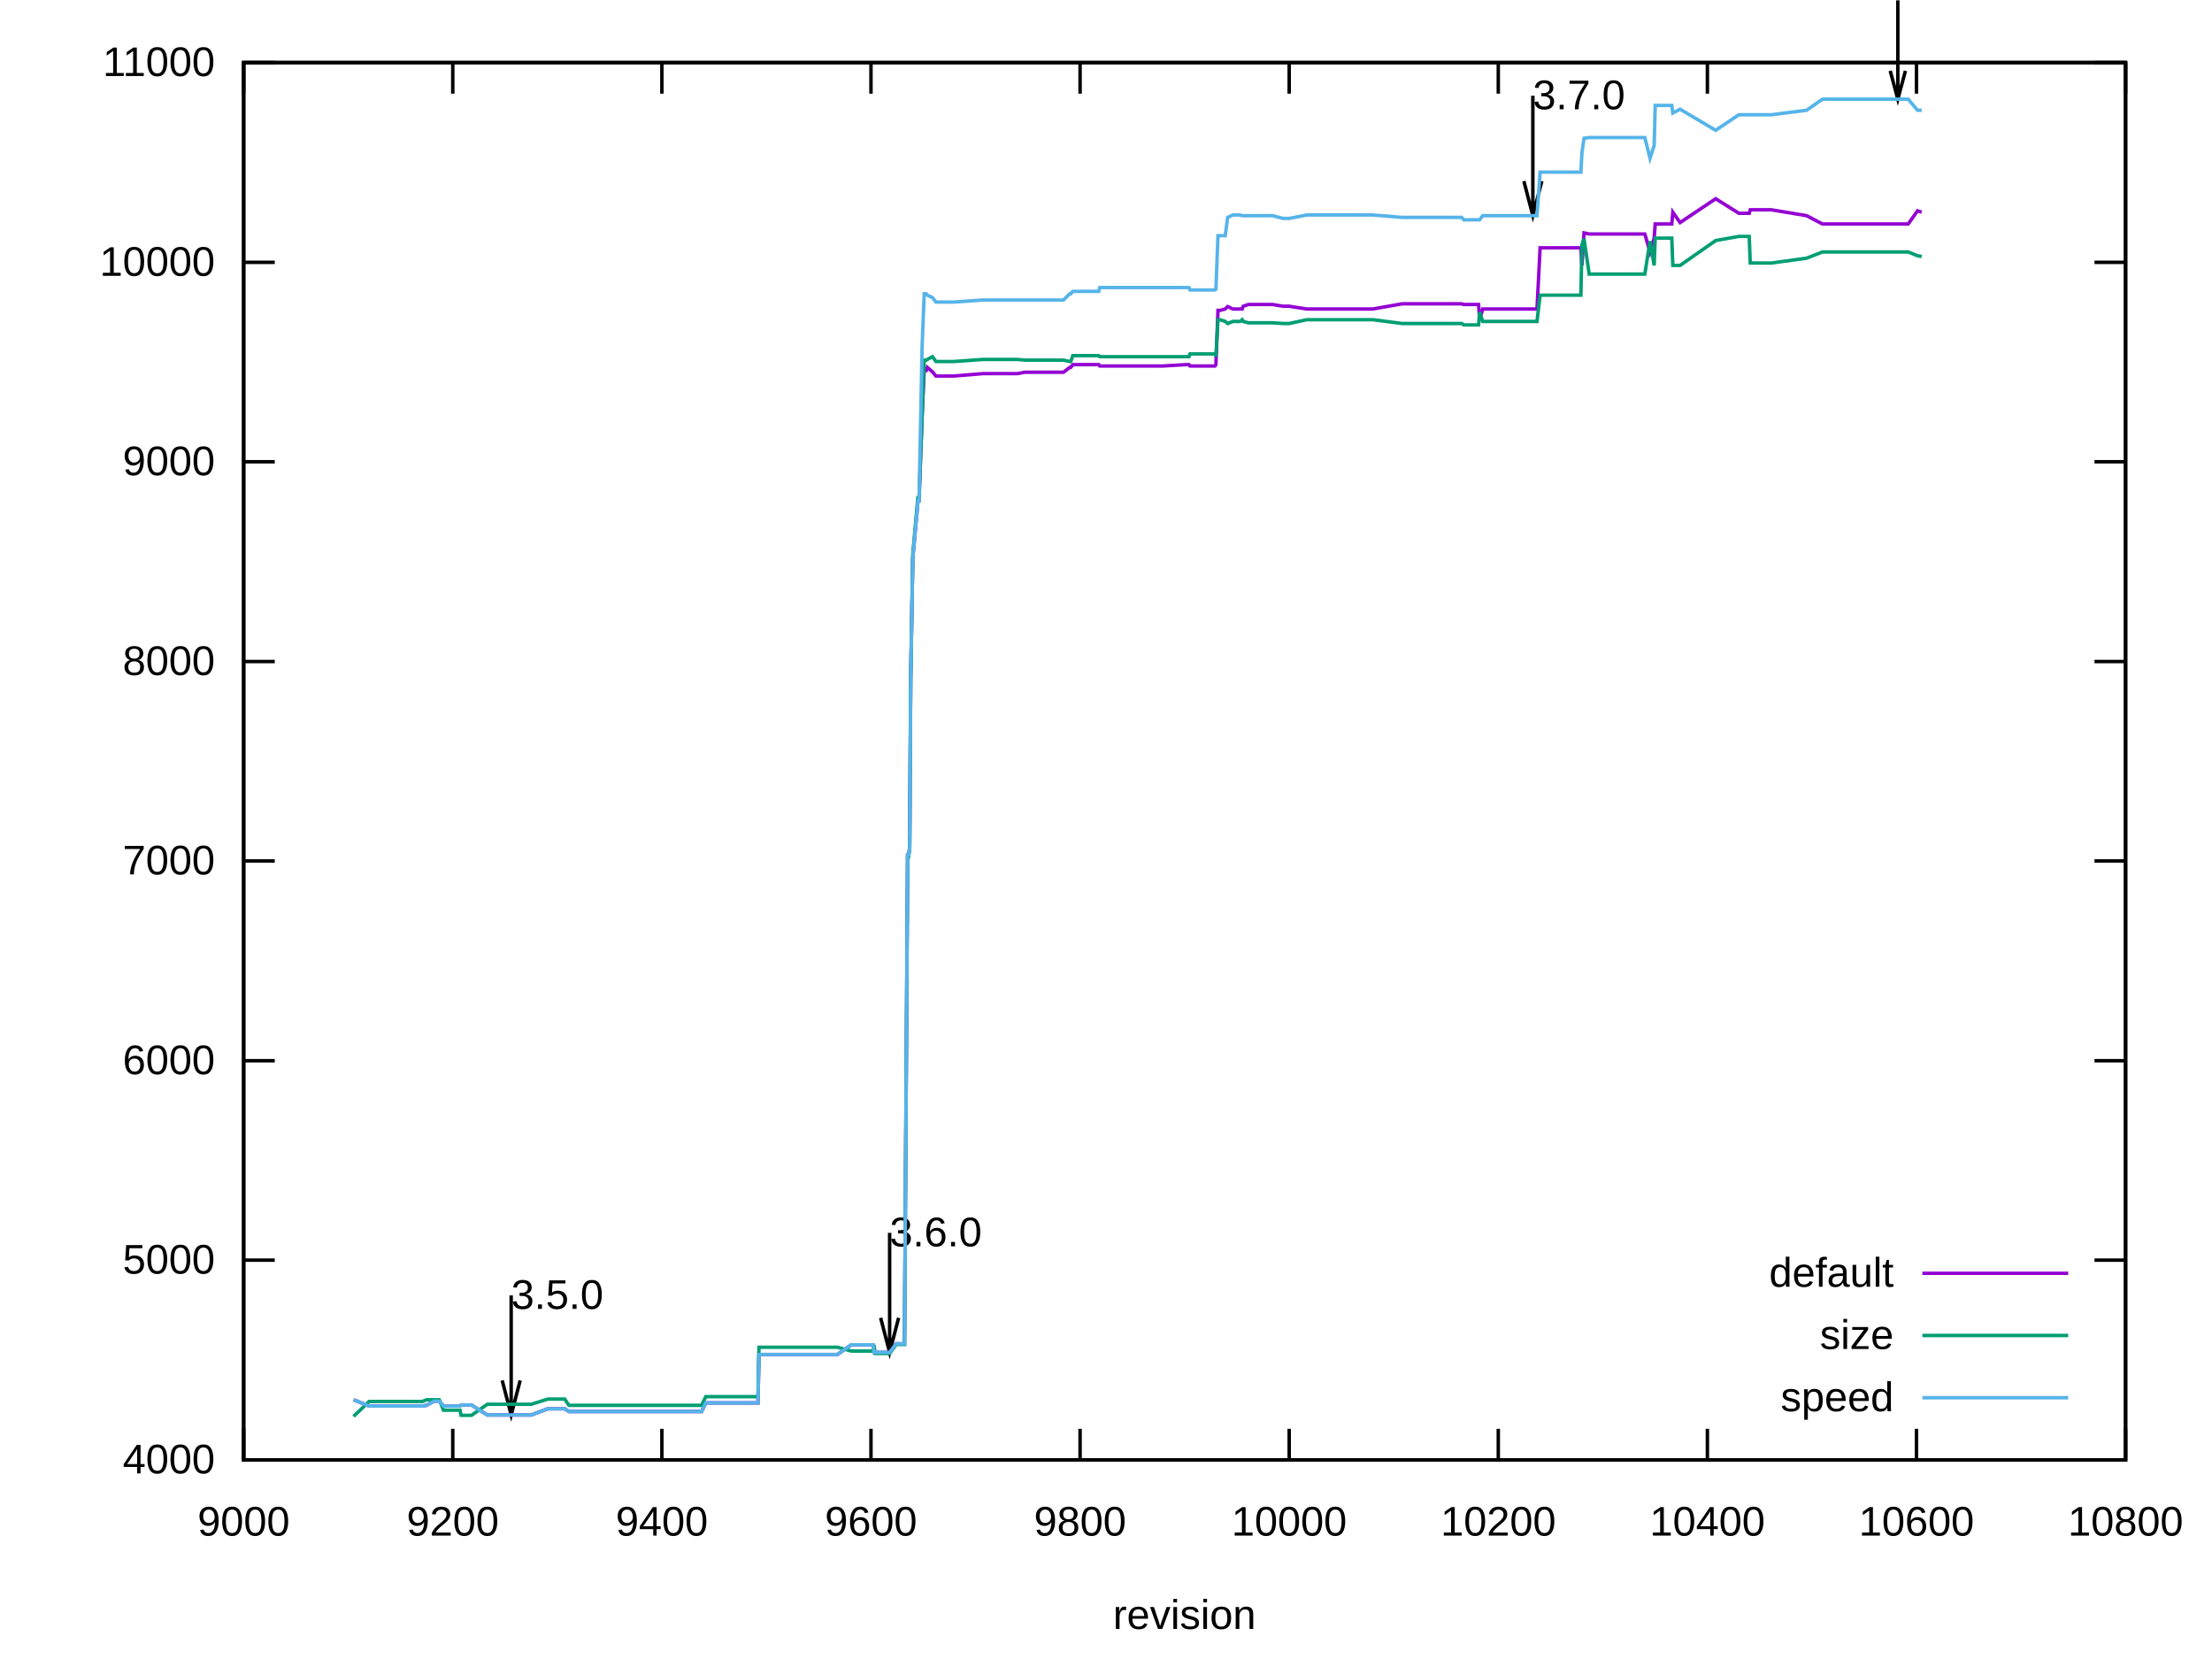
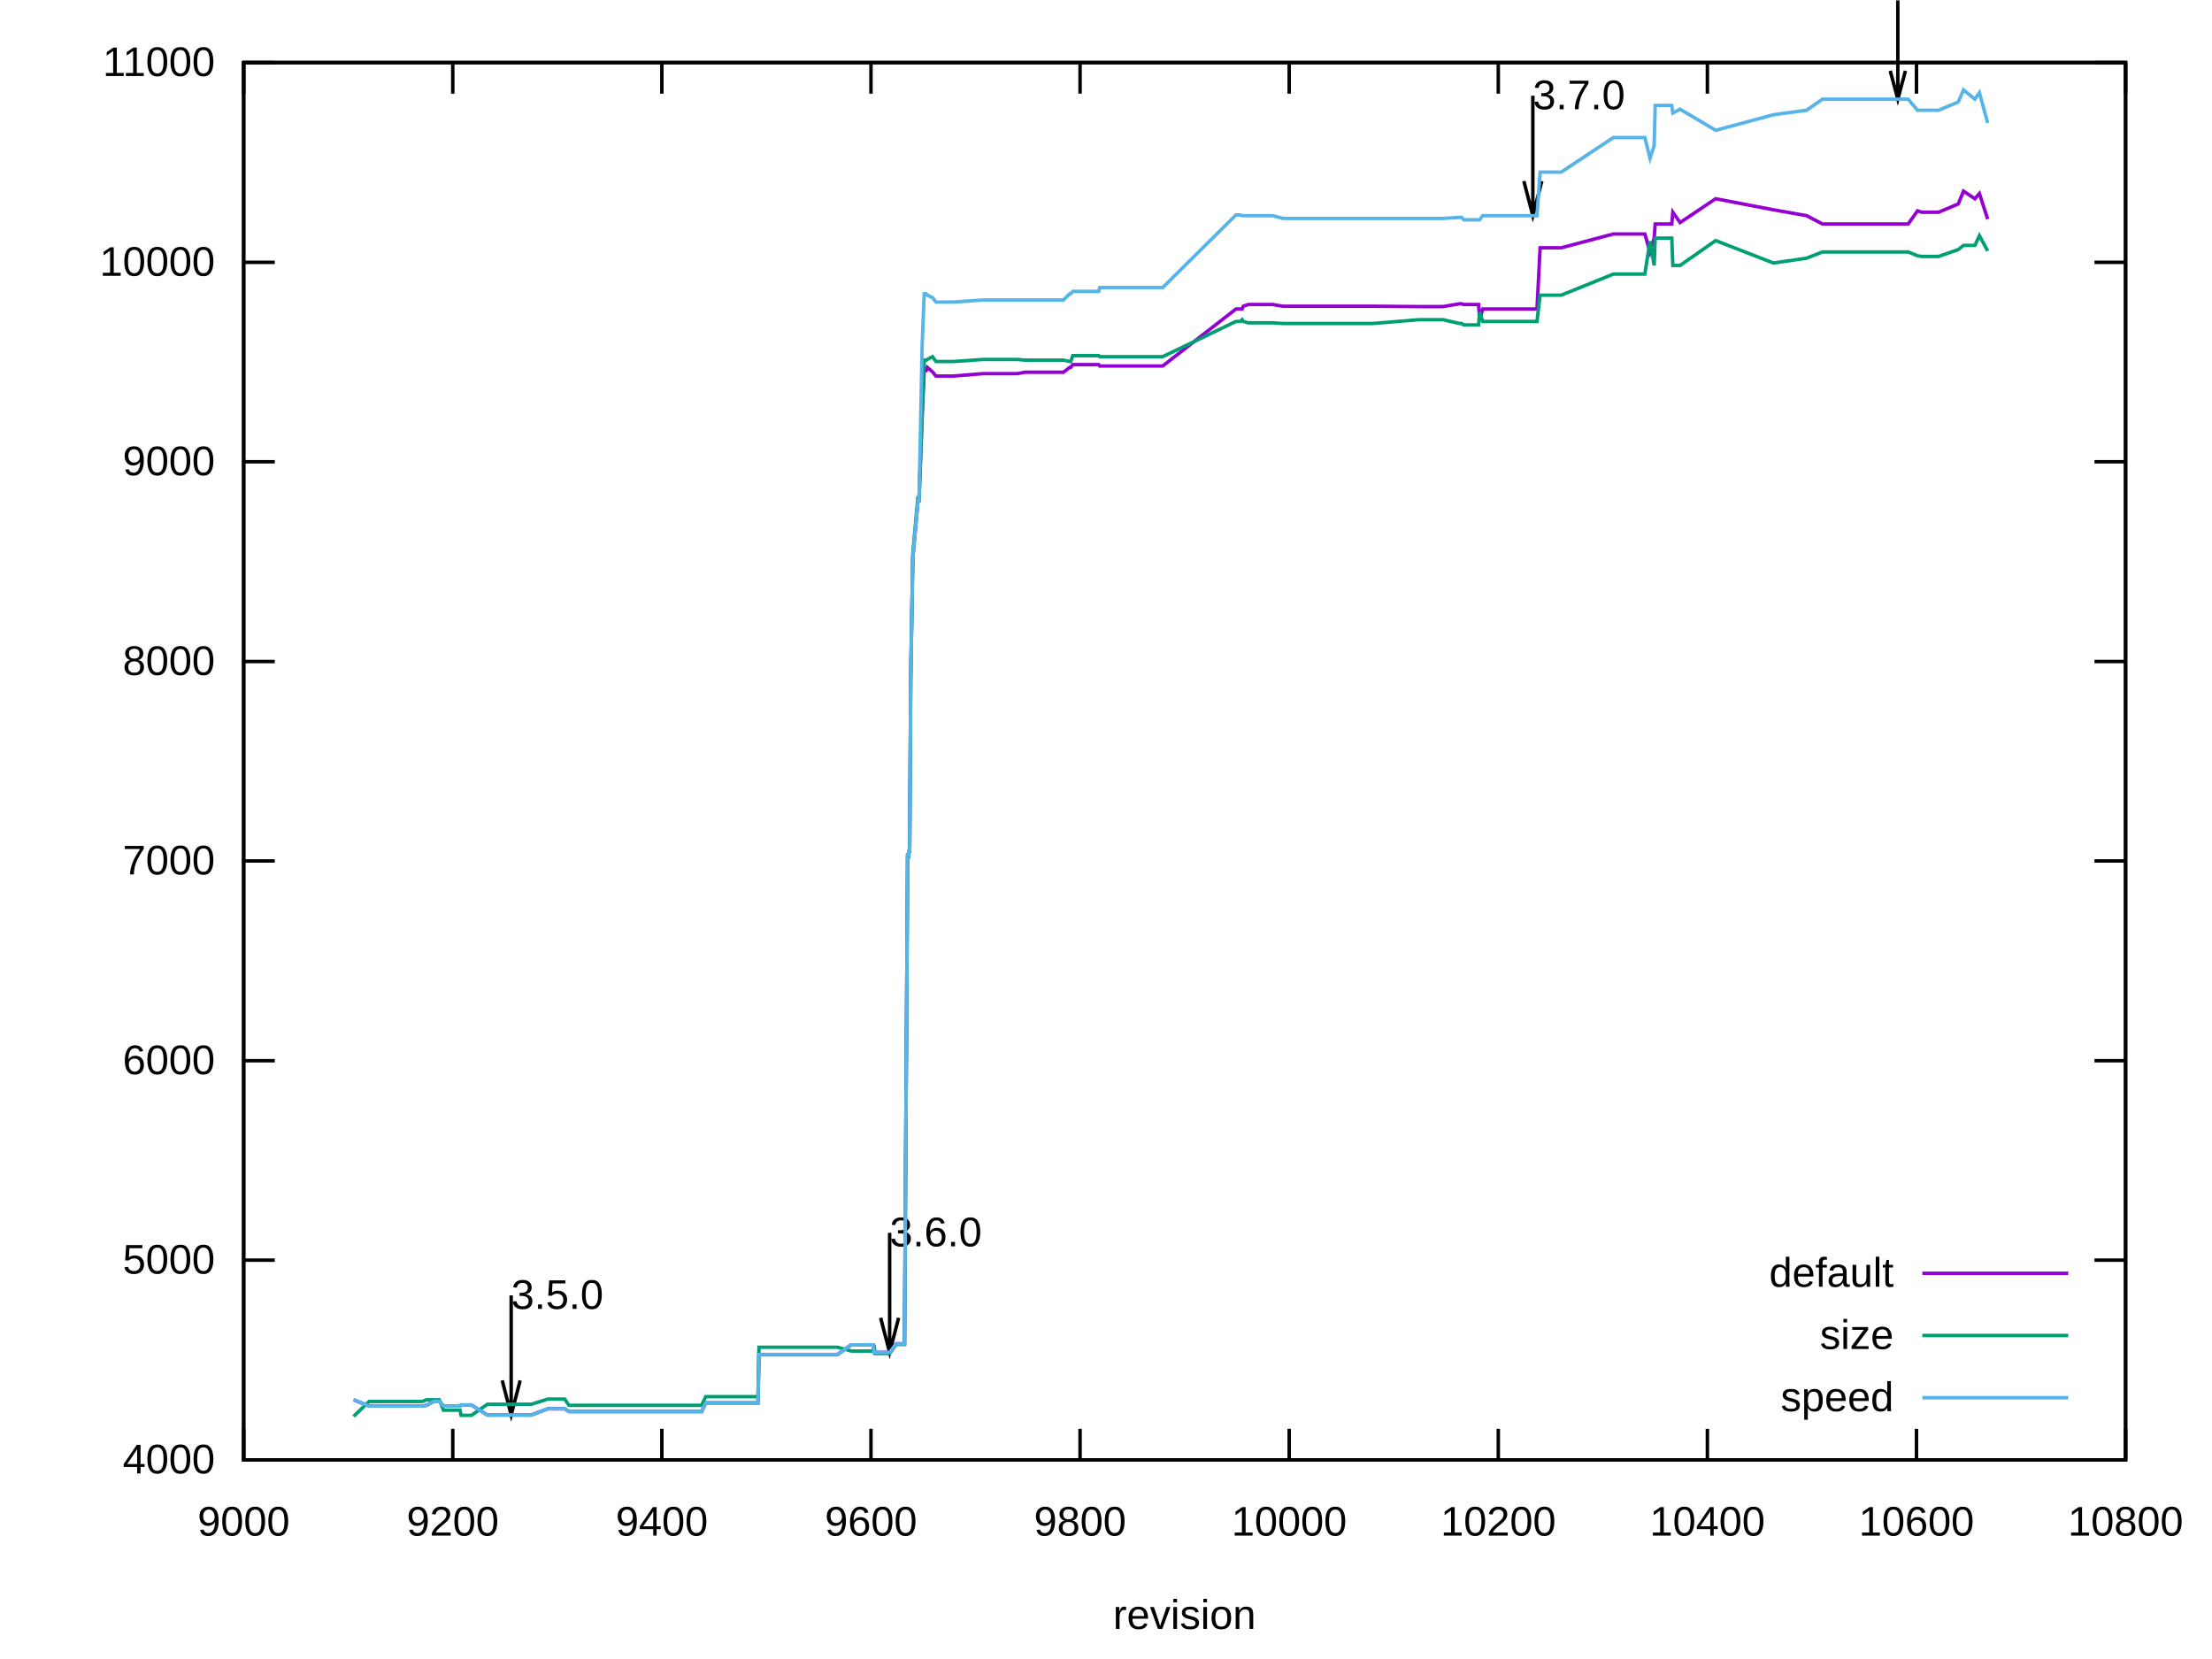
<svg xmlns="http://www.w3.org/2000/svg" xmlns:xlink="http://www.w3.org/1999/xlink" width="640" height="480" viewBox="0 0 640 480">
  <g id="gnuplot_canvas">
    <rect x="0" y="0" width="640" height="480" fill="none" />
    <defs>
      <circle id="gpDot" r="0.5" stroke-width="0.5" stroke="currentColor" />
      <path id="gpPt0" stroke-width="0.222" stroke="currentColor" d="M-1,0 h2 M0,-1 v2" />
      <path id="gpPt1" stroke-width="0.222" stroke="currentColor" d="M-1,-1 L1,1 M1,-1 L-1,1" />
      <path id="gpPt2" stroke-width="0.222" stroke="currentColor" d="M-1,0 L1,0 M0,-1 L0,1 M-1,-1 L1,1 M-1,1 L1,-1" />
      <rect id="gpPt3" stroke-width="0.222" stroke="currentColor" x="-1" y="-1" width="2" height="2" />
      <rect id="gpPt4" stroke-width="0.222" stroke="currentColor" fill="currentColor" x="-1" y="-1" width="2" height="2" />
      <circle id="gpPt5" stroke-width="0.222" stroke="currentColor" cx="0" cy="0" r="1" />
      <use xlink:href="#gpPt5" id="gpPt6" fill="currentColor" stroke="none" />
      <path id="gpPt7" stroke-width="0.222" stroke="currentColor" d="M0,-1.33 L-1.33,0.67 L1.33,0.67 z" />
      <use xlink:href="#gpPt7" id="gpPt8" fill="currentColor" stroke="none" />
      <use xlink:href="#gpPt7" id="gpPt9" stroke="currentColor" transform="rotate(180)" />
      <use xlink:href="#gpPt9" id="gpPt10" fill="currentColor" stroke="none" />
      <use xlink:href="#gpPt3" id="gpPt11" stroke="currentColor" transform="rotate(45)" />
      <use xlink:href="#gpPt11" id="gpPt12" fill="currentColor" stroke="none" />
      <path id="gpPt13" stroke-width="0.222" stroke="currentColor" d="M0,1.330 L1.265,0.411 L0.782,-1.067 L-0.782,-1.076 L-1.265,0.411 z" />
      <use xlink:href="#gpPt13" id="gpPt14" fill="currentColor" stroke="none" />
      <filter id="textbox" filterUnits="objectBoundingBox" x="0" y="0" height="1" width="1">
        <feFlood flood-color="white" flood-opacity="1" result="bgnd" />
        <feComposite in="SourceGraphic" in2="bgnd" operator="atop" />
      </filter>
      <filter id="greybox" filterUnits="objectBoundingBox" x="0" y="0" height="1" width="1">
        <feFlood flood-color="lightgrey" flood-opacity="1" result="grey" />
        <feComposite in="SourceGraphic" in2="grey" operator="atop" />
      </filter>
    </defs>
    <g fill="none" color="white" stroke="currentColor" stroke-width="1.00" stroke-linecap="butt" stroke-linejoin="miter">
</g>
    <g fill="none" color="black" stroke="currentColor" stroke-width="1.00" stroke-linecap="butt" stroke-linejoin="miter">
      <path stroke="black" d="M70.5,422.4 L79.5,422.4 M615.0,422.4 L606.0,422.4  " />
      <g transform="translate(62.2,426.3)" stroke="none" fill="black" font-family="Arial" font-size="12.00" text-anchor="end">
        <text>
          <tspan font-family="Arial"> 4000</tspan>
        </text>
      </g>
    </g>
    <g fill="none" color="black" stroke="currentColor" stroke-width="1.00" stroke-linecap="butt" stroke-linejoin="miter">
      <path stroke="black" d="M70.5,364.6 L79.5,364.6 M615.0,364.6 L606.0,364.6  " />
      <g transform="translate(62.2,368.5)" stroke="none" fill="black" font-family="Arial" font-size="12.00" text-anchor="end">
        <text>
          <tspan font-family="Arial"> 5000</tspan>
        </text>
      </g>
    </g>
    <g fill="none" color="black" stroke="currentColor" stroke-width="1.00" stroke-linecap="butt" stroke-linejoin="miter">
      <path stroke="black" d="M70.5,306.9 L79.5,306.9 M615.0,306.9 L606.0,306.9  " />
      <g transform="translate(62.2,310.8)" stroke="none" fill="black" font-family="Arial" font-size="12.00" text-anchor="end">
        <text>
          <tspan font-family="Arial"> 6000</tspan>
        </text>
      </g>
    </g>
    <g fill="none" color="black" stroke="currentColor" stroke-width="1.00" stroke-linecap="butt" stroke-linejoin="miter">
      <path stroke="black" d="M70.5,249.1 L79.5,249.1 M615.0,249.1 L606.0,249.1  " />
      <g transform="translate(62.2,253.0)" stroke="none" fill="black" font-family="Arial" font-size="12.00" text-anchor="end">
        <text>
          <tspan font-family="Arial"> 7000</tspan>
        </text>
      </g>
    </g>
    <g fill="none" color="black" stroke="currentColor" stroke-width="1.00" stroke-linecap="butt" stroke-linejoin="miter">
      <path stroke="black" d="M70.5,191.4 L79.5,191.4 M615.0,191.4 L606.0,191.4  " />
      <g transform="translate(62.2,195.3)" stroke="none" fill="black" font-family="Arial" font-size="12.00" text-anchor="end">
        <text>
          <tspan font-family="Arial"> 8000</tspan>
        </text>
      </g>
    </g>
    <g fill="none" color="black" stroke="currentColor" stroke-width="1.00" stroke-linecap="butt" stroke-linejoin="miter">
      <path stroke="black" d="M70.5,133.6 L79.5,133.6 M615.0,133.6 L606.0,133.6  " />
      <g transform="translate(62.2,137.5)" stroke="none" fill="black" font-family="Arial" font-size="12.00" text-anchor="end">
        <text>
          <tspan font-family="Arial"> 9000</tspan>
        </text>
      </g>
    </g>
    <g fill="none" color="black" stroke="currentColor" stroke-width="1.00" stroke-linecap="butt" stroke-linejoin="miter">
      <path stroke="black" d="M70.5,75.9 L79.5,75.9 M615.0,75.9 L606.0,75.9  " />
      <g transform="translate(62.2,79.8)" stroke="none" fill="black" font-family="Arial" font-size="12.00" text-anchor="end">
        <text>
          <tspan font-family="Arial"> 10000</tspan>
        </text>
      </g>
    </g>
    <g fill="none" color="black" stroke="currentColor" stroke-width="1.00" stroke-linecap="butt" stroke-linejoin="miter">
      <path stroke="black" d="M70.5,18.1 L79.5,18.1 M615.0,18.1 L606.0,18.1  " />
      <g transform="translate(62.2,22.0)" stroke="none" fill="black" font-family="Arial" font-size="12.00" text-anchor="end">
        <text>
          <tspan font-family="Arial"> 11000</tspan>
        </text>
      </g>
    </g>
    <g fill="none" color="black" stroke="currentColor" stroke-width="1.00" stroke-linecap="butt" stroke-linejoin="miter">
      <path stroke="black" d="M70.5,422.4 L70.5,413.4 M70.5,18.1 L70.5,27.1  " />
      <g transform="translate(70.5,444.3)" stroke="none" fill="black" font-family="Arial" font-size="12.00" text-anchor="middle">
        <text>
          <tspan font-family="Arial"> 9000</tspan>
        </text>
      </g>
    </g>
    <g fill="none" color="black" stroke="currentColor" stroke-width="1.00" stroke-linecap="butt" stroke-linejoin="miter">
      <path stroke="black" d="M131.0,422.4 L131.0,413.4 M131.0,18.1 L131.0,27.1  " />
      <g transform="translate(131.0,444.3)" stroke="none" fill="black" font-family="Arial" font-size="12.00" text-anchor="middle">
        <text>
          <tspan font-family="Arial"> 9200</tspan>
        </text>
      </g>
    </g>
    <g fill="none" color="black" stroke="currentColor" stroke-width="1.00" stroke-linecap="butt" stroke-linejoin="miter">
      <path stroke="black" d="M191.5,422.4 L191.5,413.4 M191.5,18.1 L191.5,27.1  " />
      <g transform="translate(191.5,444.3)" stroke="none" fill="black" font-family="Arial" font-size="12.00" text-anchor="middle">
        <text>
          <tspan font-family="Arial"> 9400</tspan>
        </text>
      </g>
    </g>
    <g fill="none" color="black" stroke="currentColor" stroke-width="1.00" stroke-linecap="butt" stroke-linejoin="miter">
      <path stroke="black" d="M252.0,422.4 L252.0,413.4 M252.0,18.1 L252.0,27.1  " />
      <g transform="translate(252.0,444.3)" stroke="none" fill="black" font-family="Arial" font-size="12.00" text-anchor="middle">
        <text>
          <tspan font-family="Arial"> 9600</tspan>
        </text>
      </g>
    </g>
    <g fill="none" color="black" stroke="currentColor" stroke-width="1.00" stroke-linecap="butt" stroke-linejoin="miter">
      <path stroke="black" d="M312.5,422.4 L312.5,413.4 M312.5,18.1 L312.5,27.1  " />
      <g transform="translate(312.5,444.3)" stroke="none" fill="black" font-family="Arial" font-size="12.00" text-anchor="middle">
        <text>
          <tspan font-family="Arial"> 9800</tspan>
        </text>
      </g>
    </g>
    <g fill="none" color="black" stroke="currentColor" stroke-width="1.00" stroke-linecap="butt" stroke-linejoin="miter">
      <path stroke="black" d="M373.0,422.4 L373.0,413.4 M373.0,18.1 L373.0,27.1  " />
      <g transform="translate(373.0,444.3)" stroke="none" fill="black" font-family="Arial" font-size="12.00" text-anchor="middle">
        <text>
          <tspan font-family="Arial"> 10000</tspan>
        </text>
      </g>
    </g>
    <g fill="none" color="black" stroke="currentColor" stroke-width="1.00" stroke-linecap="butt" stroke-linejoin="miter">
      <path stroke="black" d="M433.5,422.4 L433.5,413.4 M433.5,18.1 L433.5,27.1  " />
      <g transform="translate(433.5,444.3)" stroke="none" fill="black" font-family="Arial" font-size="12.00" text-anchor="middle">
        <text>
          <tspan font-family="Arial"> 10200</tspan>
        </text>
      </g>
    </g>
    <g fill="none" color="black" stroke="currentColor" stroke-width="1.00" stroke-linecap="butt" stroke-linejoin="miter">
      <path stroke="black" d="M494.0,422.4 L494.0,413.4 M494.0,18.1 L494.0,27.1  " />
      <g transform="translate(494.0,444.3)" stroke="none" fill="black" font-family="Arial" font-size="12.00" text-anchor="middle">
        <text>
          <tspan font-family="Arial"> 10400</tspan>
        </text>
      </g>
    </g>
    <g fill="none" color="black" stroke="currentColor" stroke-width="1.00" stroke-linecap="butt" stroke-linejoin="miter">
      <path stroke="black" d="M554.5,422.4 L554.5,413.4 M554.5,18.1 L554.5,27.1  " />
      <g transform="translate(554.5,444.3)" stroke="none" fill="black" font-family="Arial" font-size="12.00" text-anchor="middle">
        <text>
          <tspan font-family="Arial"> 10600</tspan>
        </text>
      </g>
    </g>
    <g fill="none" color="black" stroke="currentColor" stroke-width="1.00" stroke-linecap="butt" stroke-linejoin="miter">
      <path stroke="black" d="M615.0,422.4 L615.0,413.4 M615.0,18.1 L615.0,27.1  " />
      <g transform="translate(615.0,444.3)" stroke="none" fill="black" font-family="Arial" font-size="12.00" text-anchor="middle">
        <text>
          <tspan font-family="Arial"> 10800</tspan>
        </text>
      </g>
    </g>
    <g fill="none" color="black" stroke="currentColor" stroke-width="1.00" stroke-linecap="butt" stroke-linejoin="miter">
</g>
    <g fill="none" color="black" stroke="currentColor" stroke-width="1.00" stroke-linecap="butt" stroke-linejoin="miter">
      <path stroke="black" d="M70.5,18.1 L70.5,422.4 L615.0,422.4 L615.0,18.1 L70.5,18.1 Z  " />
      <g transform="translate(147.9,378.7)" stroke="none" fill="black" font-family="Arial" font-size="12.00" text-anchor="start">
        <text>
          <tspan font-family="Arial">3.5.0</tspan>
        </text>
      </g>
      <g transform="translate(257.4,360.6)" stroke="none" fill="black" font-family="Arial" font-size="12.00" text-anchor="start">
        <text>
          <tspan font-family="Arial">3.6.0</tspan>
        </text>
      </g>
      <g transform="translate(443.5,31.6)" stroke="none" fill="black" font-family="Arial" font-size="12.00" text-anchor="start">
        <text>
          <tspan font-family="Arial">3.7.0</tspan>
        </text>
      </g>
      <path stroke="black" d="M145.3,399.4 L147.9,409.4 L150.5,399.4 M147.9,374.8 L147.9,409.4 M254.8,381.3 L257.4,391.3 L260.0,381.3   M257.4,356.7 L257.4,391.3 M440.9,52.4 L443.5,62.4 L446.1,52.4 M443.5,27.7 L443.5,62.4 M546.9,20.5   L549.1,28.7 L551.3,20.5 M549.1,0.1 L549.1,28.7  " />
    </g>
    <g fill="none" color="black" stroke="currentColor" stroke-width="1.00" stroke-linecap="butt" stroke-linejoin="miter">
      <g transform="translate(342.7,471.3)" stroke="none" fill="black" font-family="Arial" font-size="12.00" text-anchor="middle">
        <text>
          <tspan font-family="Arial">revision</tspan>
        </text>
      </g>
    </g>
    <g fill="none" color="black" stroke="currentColor" stroke-width="1.00" stroke-linecap="butt" stroke-linejoin="miter">
</g>
    <g id="gnuplot_plot_1">
      <g fill="none" color="black" stroke="currentColor" stroke-width="1.00" stroke-linecap="butt" stroke-linejoin="miter">
        <g transform="translate(547.9,372.3)" stroke="none" fill="black" font-family="Arial" font-size="12.00" text-anchor="end">
          <text>
            <tspan font-family="Arial">default</tspan>
          </text>
        </g>
      </g>
      <g fill="none" color="black" stroke="currentColor" stroke-width="1.00" stroke-linecap="butt" stroke-linejoin="miter">
-         <path stroke="rgb(148,   0, 211)" d="M556.2,368.4 L598.4,368.4 M102.3,405.0 L106.8,406.8 L108.0,406.8 L108.9,406.8 L112.2,406.8 L118.0,406.8   L122.2,406.8 L123.4,406.6 L125.6,405.4 L127.1,405.4 L128.3,406.8 L128.9,406.8 L133.1,406.8 L133.4,406.5   L136.4,406.5 L141.0,409.4 L147.9,409.4 L153.7,409.4 L158.5,407.6 L163.4,407.6 L164.6,408.4 L167.0,408.4   L177.6,408.4 L184.2,408.4 L198.8,408.4 L203.0,408.4 L204.2,405.9 L205.1,405.9 L207.2,405.9 L210.0,405.9   L215.1,405.9 L217.8,405.9 L219.3,405.9 L219.6,391.9 L221.1,391.9 L228.1,391.9 L233.9,391.9 L236.9,391.9   L242.3,391.9 L246.3,389.1 L248.7,389.1 L250.8,389.1 L252.3,389.1 L252.6,389.1 L252.9,391.3 L253.2,391.3   L257.4,391.3 L259.3,388.8 L261.7,388.8 L262.6,247.4 L262.9,247.4 L263.2,245.3 L263.5,196.1 L264.1,161.5   L265.6,144.9 L265.9,144.9 L266.8,119.9 L267.4,107.2 L268.0,107.2 L268.3,106.3 L269.8,107.6 L270.8,108.8   L271.4,108.8 L271.7,108.8 L272.0,108.8 L275.9,108.8 L284.4,108.1 L291.3,108.1 L294.4,108.1 L296.5,107.7   L297.7,107.7 L300.7,107.7 L301.6,107.7 L301.9,107.7 L302.2,107.7 L302.5,107.7 L304.3,107.7 L307.7,107.7   L309.5,106.3 L309.8,106.3 L310.4,105.5 L311.6,105.5 L313.4,105.5 L314.6,105.5 L314.9,105.5 L317.0,105.5   L317.9,105.5 L318.2,105.9 L318.6,105.9 L321.6,105.9 L322.2,105.9 L323.4,105.9 L336.4,105.9 L343.1,105.5   L344.0,105.5 L344.3,105.9 L348.5,105.9 L350.6,105.9 L351.2,105.9 L351.5,105.9 L351.8,105.5 L352.4,89.8   L353.0,89.8 L354.5,89.4 L355.2,88.7 L356.7,89.4 L357.6,89.4 L358.8,89.4 L359.4,89.4 L359.7,88.6   L361.2,88.1 L361.5,88.1 L362.1,88.1 L362.4,88.1 L363.6,88.1 L365.7,88.1 L368.2,88.1 L371.2,88.6   L372.1,88.6 L373.0,88.6 L378.1,89.4 L387.5,89.4 L390.5,89.4 L393.9,89.4 L394.8,89.4 L396.3,89.4   L397.2,89.4 L405.7,87.9 L410.5,87.9 L417.5,87.9 L422.3,87.9 L422.9,87.9 L423.5,88.1 L425.6,88.1   L427.8,88.1 L428.1,92.5 L429.0,89.4 L431.1,89.4 L436.2,89.4 L436.8,89.4 L443.5,89.4 L444.7,89.4   L445.6,71.7 L454.7,71.7 L457.4,71.7 L457.7,76.8 L458.3,67.4 L459.8,67.7 L463.8,67.7 L465.3,67.7   L466.8,67.7 L468.0,67.7 L475.9,67.7 L477.4,72.9 L478.6,68.9 L478.9,64.8 L483.7,64.8 L484.0,61.4   L486.1,64.4 L496.4,57.5 L503.1,61.7 L505.2,61.7 L505.8,61.7 L506.1,61.7 L506.4,60.7 L506.7,60.7   L508.5,60.7 L512.5,60.7 L522.7,62.4 L527.3,64.8 L536.4,64.8 L541.8,64.8 L549.1,64.8 L552.1,64.8   L554.8,61.0 L556.0,61.4  " />
+         <path stroke="rgb(148,   0, 211)" d="M556.2,368.4 L598.4,368.4 M102.3,405.0 L106.8,406.8 L108.0,406.8 L108.9,406.8 L112.2,406.8 L118.0,406.8   L122.2,406.8 L123.4,406.6 L125.6,405.4 L127.1,405.4 L128.3,406.8 L128.9,406.8 L133.1,406.8 L133.4,406.5   L136.4,406.5 L141.0,409.4 L147.9,409.4 L153.7,409.4 L158.5,407.6 L163.4,407.6 L164.6,408.4 L167.0,408.4   L177.6,408.4 L184.2,408.4 L198.8,408.4 L203.0,408.4 L204.2,405.9 L205.1,405.9 L207.2,405.9 L210.0,405.9   L215.1,405.9 L217.8,405.9 L219.3,405.9 L219.6,391.9 L221.1,391.9 L228.1,391.9 L233.9,391.9 L236.9,391.9   L242.3,391.9 L246.3,389.1 L248.7,389.1 L250.8,389.1 L252.3,389.1 L252.6,389.1 L252.9,391.3 L253.2,391.3   L257.4,391.3 L259.3,388.8 L261.7,388.8 L262.6,247.4 L262.9,247.4 L263.2,245.3 L263.5,196.1 L264.1,161.5   L265.6,144.9 L265.9,144.9 L266.8,119.9 L267.4,107.2 L268.0,107.2 L268.3,106.3 L269.8,107.6 L270.8,108.8   L271.4,108.8 L271.7,108.8 L272.0,108.8 L275.9,108.8 L284.4,108.1 L291.3,108.1 L294.4,108.1 L296.5,107.7   L297.7,107.7 L300.7,107.7 L301.6,107.7 L301.9,107.7 L302.2,107.7 L302.5,107.7 L304.3,107.7 L307.7,107.7   L309.5,106.3 L309.8,106.3 L310.4,105.5 L311.6,105.5 L313.4,105.5 L314.6,105.5 L314.9,105.5 L317.0,105.5   L317.9,105.5 L318.2,105.9 L318.6,105.9 L321.6,105.9 L322.2,105.9 L323.4,105.9 L336.4,105.9 L357.6,89.4   L358.8,89.4 L359.4,89.4 L359.7,88.6 L361.2,88.1 L361.5,88.1 L362.1,88.1 L362.4,88.1 L363.6,88.1   L365.7,88.1 L368.2,88.1 L371.2,88.6 L372.1,88.6 L373.0,88.6 L378.1,88.6 L387.5,88.6 L390.5,88.6   L393.9,88.6 L394.8,88.6 L396.3,88.6 L397.2,88.6 L410.5,88.7 L417.5,88.7 L422.3,87.9 L422.9,87.9   L423.5,88.1 L425.6,88.1 L427.8,88.1 L428.1,92.5 L429.0,89.4 L431.1,89.4 L436.2,89.4 L436.8,89.4   L443.5,89.4 L444.7,89.4 L445.6,71.7 L451.7,71.7 L466.8,67.7 L468.0,67.7 L475.9,67.7 L477.4,72.9   L478.6,68.9 L478.9,64.8 L483.7,64.8 L484.0,61.4 L486.1,64.4 L496.4,57.5 L513.1,60.7 L522.7,62.4   L527.3,64.8 L536.4,64.8 L541.8,64.8 L549.1,64.8 L552.1,64.8 L554.8,61.0 L556.0,61.4 L560.9,61.4   L566.6,59.0 L568.1,55.3 L571.4,57.5 L572.7,56.0 L575.1,63.4  " />
      </g>
    </g>
    <g id="gnuplot_plot_2">
      <g fill="none" color="black" stroke="currentColor" stroke-width="1.00" stroke-linecap="butt" stroke-linejoin="miter">
        <g transform="translate(547.9,390.3)" stroke="none" fill="black" font-family="Arial" font-size="12.00" text-anchor="end">
          <text>
            <tspan font-family="Arial">size</tspan>
          </text>
        </g>
      </g>
      <g fill="none" color="black" stroke="currentColor" stroke-width="1.00" stroke-linecap="butt" stroke-linejoin="miter">
-         <path stroke="rgb(  0, 158, 115)" d="M556.2,386.4 L598.4,386.4 M102.3,409.8 L106.8,405.5 L108.0,405.5 L108.9,405.5 L112.2,405.5 L118.0,405.5   L122.2,405.5 L123.4,405.0 L125.6,405.0 L127.1,405.0 L128.3,408.0 L128.9,408.0 L133.1,408.0 L133.4,409.5   L136.4,409.5 L141.0,406.3 L147.9,406.3 L153.7,406.3 L158.5,404.8 L163.4,404.8 L164.6,406.6 L167.0,406.6   L177.6,406.6 L184.2,406.6 L198.8,406.6 L203.0,406.6 L204.2,404.1 L205.1,404.1 L207.2,404.1 L210.0,404.1   L215.1,404.1 L217.8,404.1 L219.3,404.1 L219.6,389.8 L221.1,389.8 L228.1,389.8 L233.9,389.8 L236.9,389.8   L242.3,389.8 L246.3,390.9 L248.7,390.9 L250.8,390.9 L252.3,390.9 L252.6,390.9 L252.9,389.2 L253.2,391.6   L257.4,391.6 L259.3,389.0 L261.7,389.0 L262.6,247.9 L262.9,247.9 L263.2,244.9 L263.5,195.6 L264.1,160.3   L265.6,143.6 L265.9,144.5 L266.8,120.6 L267.4,104.2 L268.0,104.2 L268.3,104.0 L269.8,103.2 L270.8,104.6   L271.4,104.6 L271.7,104.6 L272.0,104.6 L275.9,104.6 L284.4,104.0 L291.3,104.0 L294.4,104.0 L296.5,104.2   L297.7,104.2 L300.7,104.2 L301.6,104.2 L301.9,104.2 L302.2,104.2 L302.5,104.2 L304.3,104.2 L307.7,104.2   L309.5,104.6 L309.8,104.6 L310.4,102.9 L311.6,102.9 L313.4,102.9 L314.6,102.9 L314.9,102.9 L317.0,102.9   L317.9,102.9 L318.2,103.2 L318.6,103.2 L321.6,103.2 L322.2,103.2 L323.4,103.2 L336.4,103.2 L343.1,103.2   L344.0,103.2 L344.3,102.4 L348.5,102.4 L350.6,102.4 L351.2,102.4 L351.5,102.4 L351.8,103.2 L352.4,92.5   L353.0,92.5 L354.5,93.0 L355.2,93.6 L356.7,93.0 L357.6,93.0 L358.8,93.0 L359.4,92.5 L359.7,93.0   L361.2,93.4 L361.5,93.4 L362.1,93.4 L362.4,93.4 L363.6,93.4 L365.7,93.4 L368.2,93.4 L371.2,93.6   L372.1,93.6 L373.0,93.6 L378.1,92.5 L387.5,92.5 L390.5,92.5 L393.9,92.5 L394.8,92.5 L396.3,92.5   L397.2,92.5 L405.7,93.6 L410.5,93.6 L417.5,93.6 L422.3,93.6 L422.9,93.6 L423.5,94.0 L425.6,94.0   L427.8,94.0 L428.1,90.3 L429.0,93.0 L431.1,93.0 L436.2,93.0 L436.8,93.0 L443.5,93.0 L444.7,93.0   L445.6,85.4 L454.7,85.4 L457.4,85.4 L457.7,70.8 L458.3,69.1 L459.8,79.3 L463.8,79.3 L465.3,79.3   L466.8,79.3 L468.0,79.3 L475.9,79.3 L477.4,69.8 L478.6,76.8 L478.9,68.9 L483.7,68.9 L484.0,76.8   L486.1,76.8 L496.4,69.6 L503.1,68.4 L505.2,68.4 L505.8,68.4 L506.1,68.4 L506.4,76.1 L506.7,76.1   L508.5,76.1 L512.5,76.1 L522.7,74.7 L527.3,72.9 L536.4,72.9 L541.8,72.9 L549.1,72.9 L552.1,72.9   L554.8,74.0 L556.0,74.2  " />
+         <path stroke="rgb(  0, 158, 115)" d="M556.2,386.4 L598.4,386.4 M102.3,409.8 L106.8,405.5 L108.0,405.5 L108.9,405.5 L112.2,405.5 L118.0,405.5   L122.2,405.5 L123.4,405.0 L125.6,405.0 L127.1,405.0 L128.3,408.0 L128.9,408.0 L133.1,408.0 L133.4,409.5   L136.4,409.5 L141.0,406.3 L147.9,406.3 L153.7,406.3 L158.5,404.8 L163.4,404.8 L164.6,406.6 L167.0,406.6   L177.6,406.6 L184.2,406.6 L198.8,406.6 L203.0,406.6 L204.2,404.1 L205.1,404.1 L207.2,404.1 L210.0,404.1   L215.1,404.1 L217.8,404.1 L219.3,404.1 L219.6,389.8 L221.1,389.8 L228.1,389.8 L233.9,389.8 L236.9,389.8   L242.3,389.8 L246.3,390.9 L248.7,390.9 L250.8,390.9 L252.3,390.9 L252.6,390.9 L252.9,389.2 L253.2,391.6   L257.4,391.6 L259.3,389.0 L261.7,389.0 L262.6,247.9 L262.9,247.9 L263.2,244.9 L263.5,195.6 L264.1,160.3   L265.6,143.6 L265.9,144.5 L266.8,120.6 L267.4,104.2 L268.0,104.2 L268.3,104.0 L269.8,103.2 L270.8,104.6   L271.4,104.6 L271.7,104.6 L272.0,104.6 L275.9,104.6 L284.4,104.0 L291.3,104.0 L294.4,104.0 L296.5,104.2   L297.7,104.2 L300.7,104.2 L301.6,104.2 L301.9,104.2 L302.2,104.2 L302.5,104.2 L304.3,104.2 L307.7,104.2   L309.5,104.6 L309.8,104.6 L310.4,102.9 L311.6,102.9 L313.4,102.9 L314.6,102.9 L314.9,102.9 L317.0,102.9   L317.9,102.9 L318.2,103.2 L318.6,103.2 L321.6,103.2 L322.2,103.2 L323.4,103.2 L336.4,103.2 L357.6,93.0   L358.8,93.0 L359.4,92.5 L359.7,93.0 L361.2,93.4 L361.5,93.4 L362.1,93.4 L362.4,93.4 L363.6,93.4   L365.7,93.4 L368.2,93.4 L371.2,93.6 L372.1,93.6 L373.0,93.6 L378.1,93.6 L387.5,93.6 L390.5,93.6   L393.9,93.6 L394.8,93.6 L396.3,93.6 L397.2,93.6 L410.5,92.5 L417.5,92.5 L422.3,93.6 L422.9,93.6   L423.5,94.0 L425.6,94.0 L427.8,94.0 L428.1,90.3 L429.0,93.0 L431.1,93.0 L436.2,93.0 L436.8,93.0   L443.5,93.0 L444.7,93.0 L445.6,85.4 L451.7,85.4 L466.8,79.3 L468.0,79.3 L475.9,79.3 L477.4,69.8   L478.6,76.8 L478.9,68.9 L483.7,68.9 L484.0,76.8 L486.1,76.8 L496.4,69.6 L513.1,76.1 L522.7,74.7   L527.3,72.9 L536.4,72.9 L541.8,72.9 L549.1,72.9 L552.1,72.9 L554.8,74.0 L556.0,74.2 L560.9,74.2   L566.6,72.2 L568.1,71.0 L571.4,71.0 L572.7,68.2 L575.1,72.6  " />
      </g>
    </g>
    <g id="gnuplot_plot_3">
      <g fill="none" color="black" stroke="currentColor" stroke-width="1.00" stroke-linecap="butt" stroke-linejoin="miter">
        <g transform="translate(547.9,408.3)" stroke="none" fill="black" font-family="Arial" font-size="12.00" text-anchor="end">
          <text>
            <tspan font-family="Arial">speed</tspan>
          </text>
        </g>
      </g>
      <g fill="none" color="black" stroke="currentColor" stroke-width="1.00" stroke-linecap="butt" stroke-linejoin="miter">
-         <path stroke="rgb( 86, 180, 233)" d="M556.2,404.4 L598.4,404.4 M102.3,405.0 L106.8,406.8 L108.0,406.8 L108.9,406.8 L112.2,406.8 L118.0,406.8   L122.2,406.8 L123.4,406.6 L125.6,405.4 L127.1,405.4 L128.3,406.8 L128.9,406.8 L133.1,406.8 L133.4,406.5   L136.4,406.5 L141.0,409.4 L147.9,409.4 L153.7,409.4 L158.5,407.6 L163.4,407.6 L164.6,408.4 L167.0,408.4   L177.6,408.4 L184.2,408.4 L198.8,408.4 L203.0,408.4 L204.2,405.9 L205.1,405.9 L207.2,405.9 L210.0,405.9   L215.1,405.9 L217.8,405.9 L219.3,405.9 L219.6,391.9 L221.1,391.9 L228.1,391.9 L233.9,391.9 L236.9,391.9   L242.3,391.9 L246.3,389.1 L248.7,389.1 L250.8,389.1 L252.3,389.1 L252.6,389.1 L252.9,391.3 L253.2,391.3   L257.4,391.3 L259.3,388.8 L261.7,388.8 L262.6,247.4 L262.9,247.4 L263.2,245.3 L263.5,196.1 L264.1,161.5   L265.6,144.9 L265.9,144.9 L266.8,100.2 L267.4,85.0 L268.0,85.0 L268.3,85.4 L269.8,86.1 L270.8,87.4   L271.4,87.4 L271.7,87.4 L272.0,87.4 L275.9,87.4 L284.4,86.8 L291.3,86.8 L294.4,86.8 L296.5,86.8   L297.7,86.8 L300.7,86.8 L301.6,86.8 L301.9,86.8 L302.2,86.8 L302.5,86.8 L304.3,86.8 L307.7,86.8   L309.5,85.0 L309.8,85.0 L310.4,84.3 L311.6,84.3 L313.4,84.3 L314.6,84.3 L314.9,84.3 L317.0,84.3   L317.9,84.3 L318.2,83.2 L318.6,83.2 L321.6,83.2 L322.2,83.2 L323.4,83.2 L336.4,83.2 L343.1,83.2   L344.0,83.2 L344.3,83.9 L348.5,83.9 L350.6,83.9 L351.2,83.9 L351.5,83.9 L351.8,83.7 L352.4,68.2   L353.0,68.2 L354.5,68.2 L355.2,62.9 L356.7,62.2 L357.6,62.2 L358.8,62.2 L359.4,62.4 L359.7,62.4   L361.2,62.4 L361.5,62.4 L362.1,62.4 L362.4,62.4 L363.6,62.4 L365.7,62.4 L368.2,62.4 L371.2,63.2   L372.1,63.2 L373.0,63.2 L378.1,62.2 L387.5,62.2 L390.5,62.2 L393.9,62.2 L394.8,62.2 L396.3,62.2   L397.2,62.2 L405.7,62.9 L410.5,62.9 L417.5,62.9 L422.3,62.9 L422.9,62.9 L423.5,63.6 L425.6,63.6   L427.8,63.6 L428.1,63.6 L429.0,62.4 L431.1,62.4 L436.2,62.4 L436.8,62.4 L443.5,62.4 L444.7,62.4   L445.6,49.8 L454.7,49.8 L457.4,49.8 L457.7,44.2 L458.3,40.0 L459.8,39.8 L463.8,39.8 L465.3,39.8   L466.8,39.8 L468.0,39.8 L475.9,39.8 L477.4,45.8 L478.6,42.1 L478.9,30.5 L483.7,30.5 L484.0,32.7   L486.1,31.6 L496.4,37.7 L503.1,33.2 L505.2,33.2 L505.8,33.2 L506.1,33.2 L506.4,33.2 L506.7,33.2   L508.5,33.2 L512.5,33.2 L522.7,31.9 L527.3,28.7 L536.4,28.7 L541.8,28.7 L549.1,28.7 L552.1,28.7   L554.8,31.9 L556.0,31.9  " />
+         <path stroke="rgb( 86, 180, 233)" d="M556.2,404.4 L598.4,404.4 M102.3,405.0 L106.8,406.8 L108.0,406.8 L108.9,406.8 L112.2,406.8 L118.0,406.8   L122.2,406.8 L123.4,406.6 L125.6,405.4 L127.1,405.4 L128.3,406.8 L128.9,406.8 L133.1,406.8 L133.4,406.5   L136.4,406.5 L141.0,409.4 L147.9,409.4 L153.7,409.4 L158.5,407.6 L163.4,407.6 L164.6,408.4 L167.0,408.4   L177.6,408.4 L184.2,408.4 L198.8,408.4 L203.0,408.4 L204.2,405.9 L205.1,405.9 L207.2,405.9 L210.0,405.9   L215.1,405.9 L217.8,405.9 L219.3,405.9 L219.6,391.9 L221.1,391.9 L228.1,391.9 L233.9,391.9 L236.9,391.9   L242.3,391.9 L246.3,389.1 L248.7,389.1 L250.8,389.1 L252.3,389.1 L252.6,389.1 L252.9,391.3 L253.2,391.3   L257.4,391.3 L259.3,388.8 L261.7,388.8 L262.6,247.4 L262.9,247.4 L263.2,245.3 L263.5,196.1 L264.1,161.5   L265.6,144.9 L265.9,144.9 L266.8,100.2 L267.4,85.0 L268.0,85.0 L268.3,85.4 L269.8,86.1 L270.8,87.4   L271.4,87.4 L271.7,87.4 L272.0,87.4 L275.9,87.4 L284.4,86.8 L291.3,86.8 L294.4,86.8 L296.5,86.8   L297.7,86.8 L300.7,86.8 L301.6,86.8 L301.9,86.8 L302.2,86.8 L302.5,86.8 L304.3,86.8 L307.7,86.8   L309.5,85.0 L309.8,85.0 L310.4,84.3 L311.6,84.3 L313.4,84.3 L314.6,84.3 L314.9,84.3 L317.0,84.3   L317.9,84.3 L318.2,83.2 L318.6,83.2 L321.6,83.2 L322.2,83.2 L323.4,83.2 L336.4,83.2 L357.6,62.2   L358.8,62.2 L359.4,62.4 L359.7,62.4 L361.2,62.4 L361.5,62.4 L362.1,62.4 L362.4,62.4 L363.6,62.4   L365.7,62.4 L368.2,62.4 L371.2,63.2 L372.1,63.2 L373.0,63.2 L378.1,63.2 L387.5,63.2 L390.5,63.2   L393.9,63.2 L394.8,63.2 L396.3,63.2 L397.2,63.2 L410.5,63.2 L417.5,63.2 L422.3,62.9 L422.9,62.9   L423.5,63.6 L425.6,63.6 L427.8,63.6 L428.1,63.6 L429.0,62.4 L431.1,62.4 L436.2,62.4 L436.8,62.4   L443.5,62.4 L444.7,62.4 L445.6,49.8 L451.7,49.8 L466.8,39.8 L468.0,39.8 L475.9,39.8 L477.4,45.8   L478.6,42.1 L478.9,30.5 L483.7,30.5 L484.0,32.7 L486.1,31.6 L496.4,37.7 L513.1,33.2 L522.7,31.9   L527.3,28.7 L536.4,28.7 L541.8,28.7 L549.1,28.7 L552.1,28.7 L554.8,31.9 L556.0,31.9 L560.9,31.9   L566.6,29.5 L568.1,26.0 L571.4,28.7 L572.7,26.8 L575.1,35.6  " />
      </g>
    </g>
    <g fill="none" color="white" stroke="rgb( 86, 180, 233)" stroke-width="2.00" stroke-linecap="butt" stroke-linejoin="miter">
</g>
    <g fill="none" color="black" stroke="currentColor" stroke-width="2.00" stroke-linecap="butt" stroke-linejoin="miter">
</g>
    <g fill="none" color="black" stroke="black" stroke-width="1.00" stroke-linecap="butt" stroke-linejoin="miter">
</g>
    <g fill="none" color="black" stroke="currentColor" stroke-width="1.00" stroke-linecap="butt" stroke-linejoin="miter">
      <path stroke="black" d="M70.5,18.1 L70.5,422.4 L615.0,422.4 L615.0,18.1 L70.5,18.1 Z  " />
    </g>
    <g fill="none" color="black" stroke="currentColor" stroke-width="1.00" stroke-linecap="butt" stroke-linejoin="miter">
</g>
  </g>
</svg>
